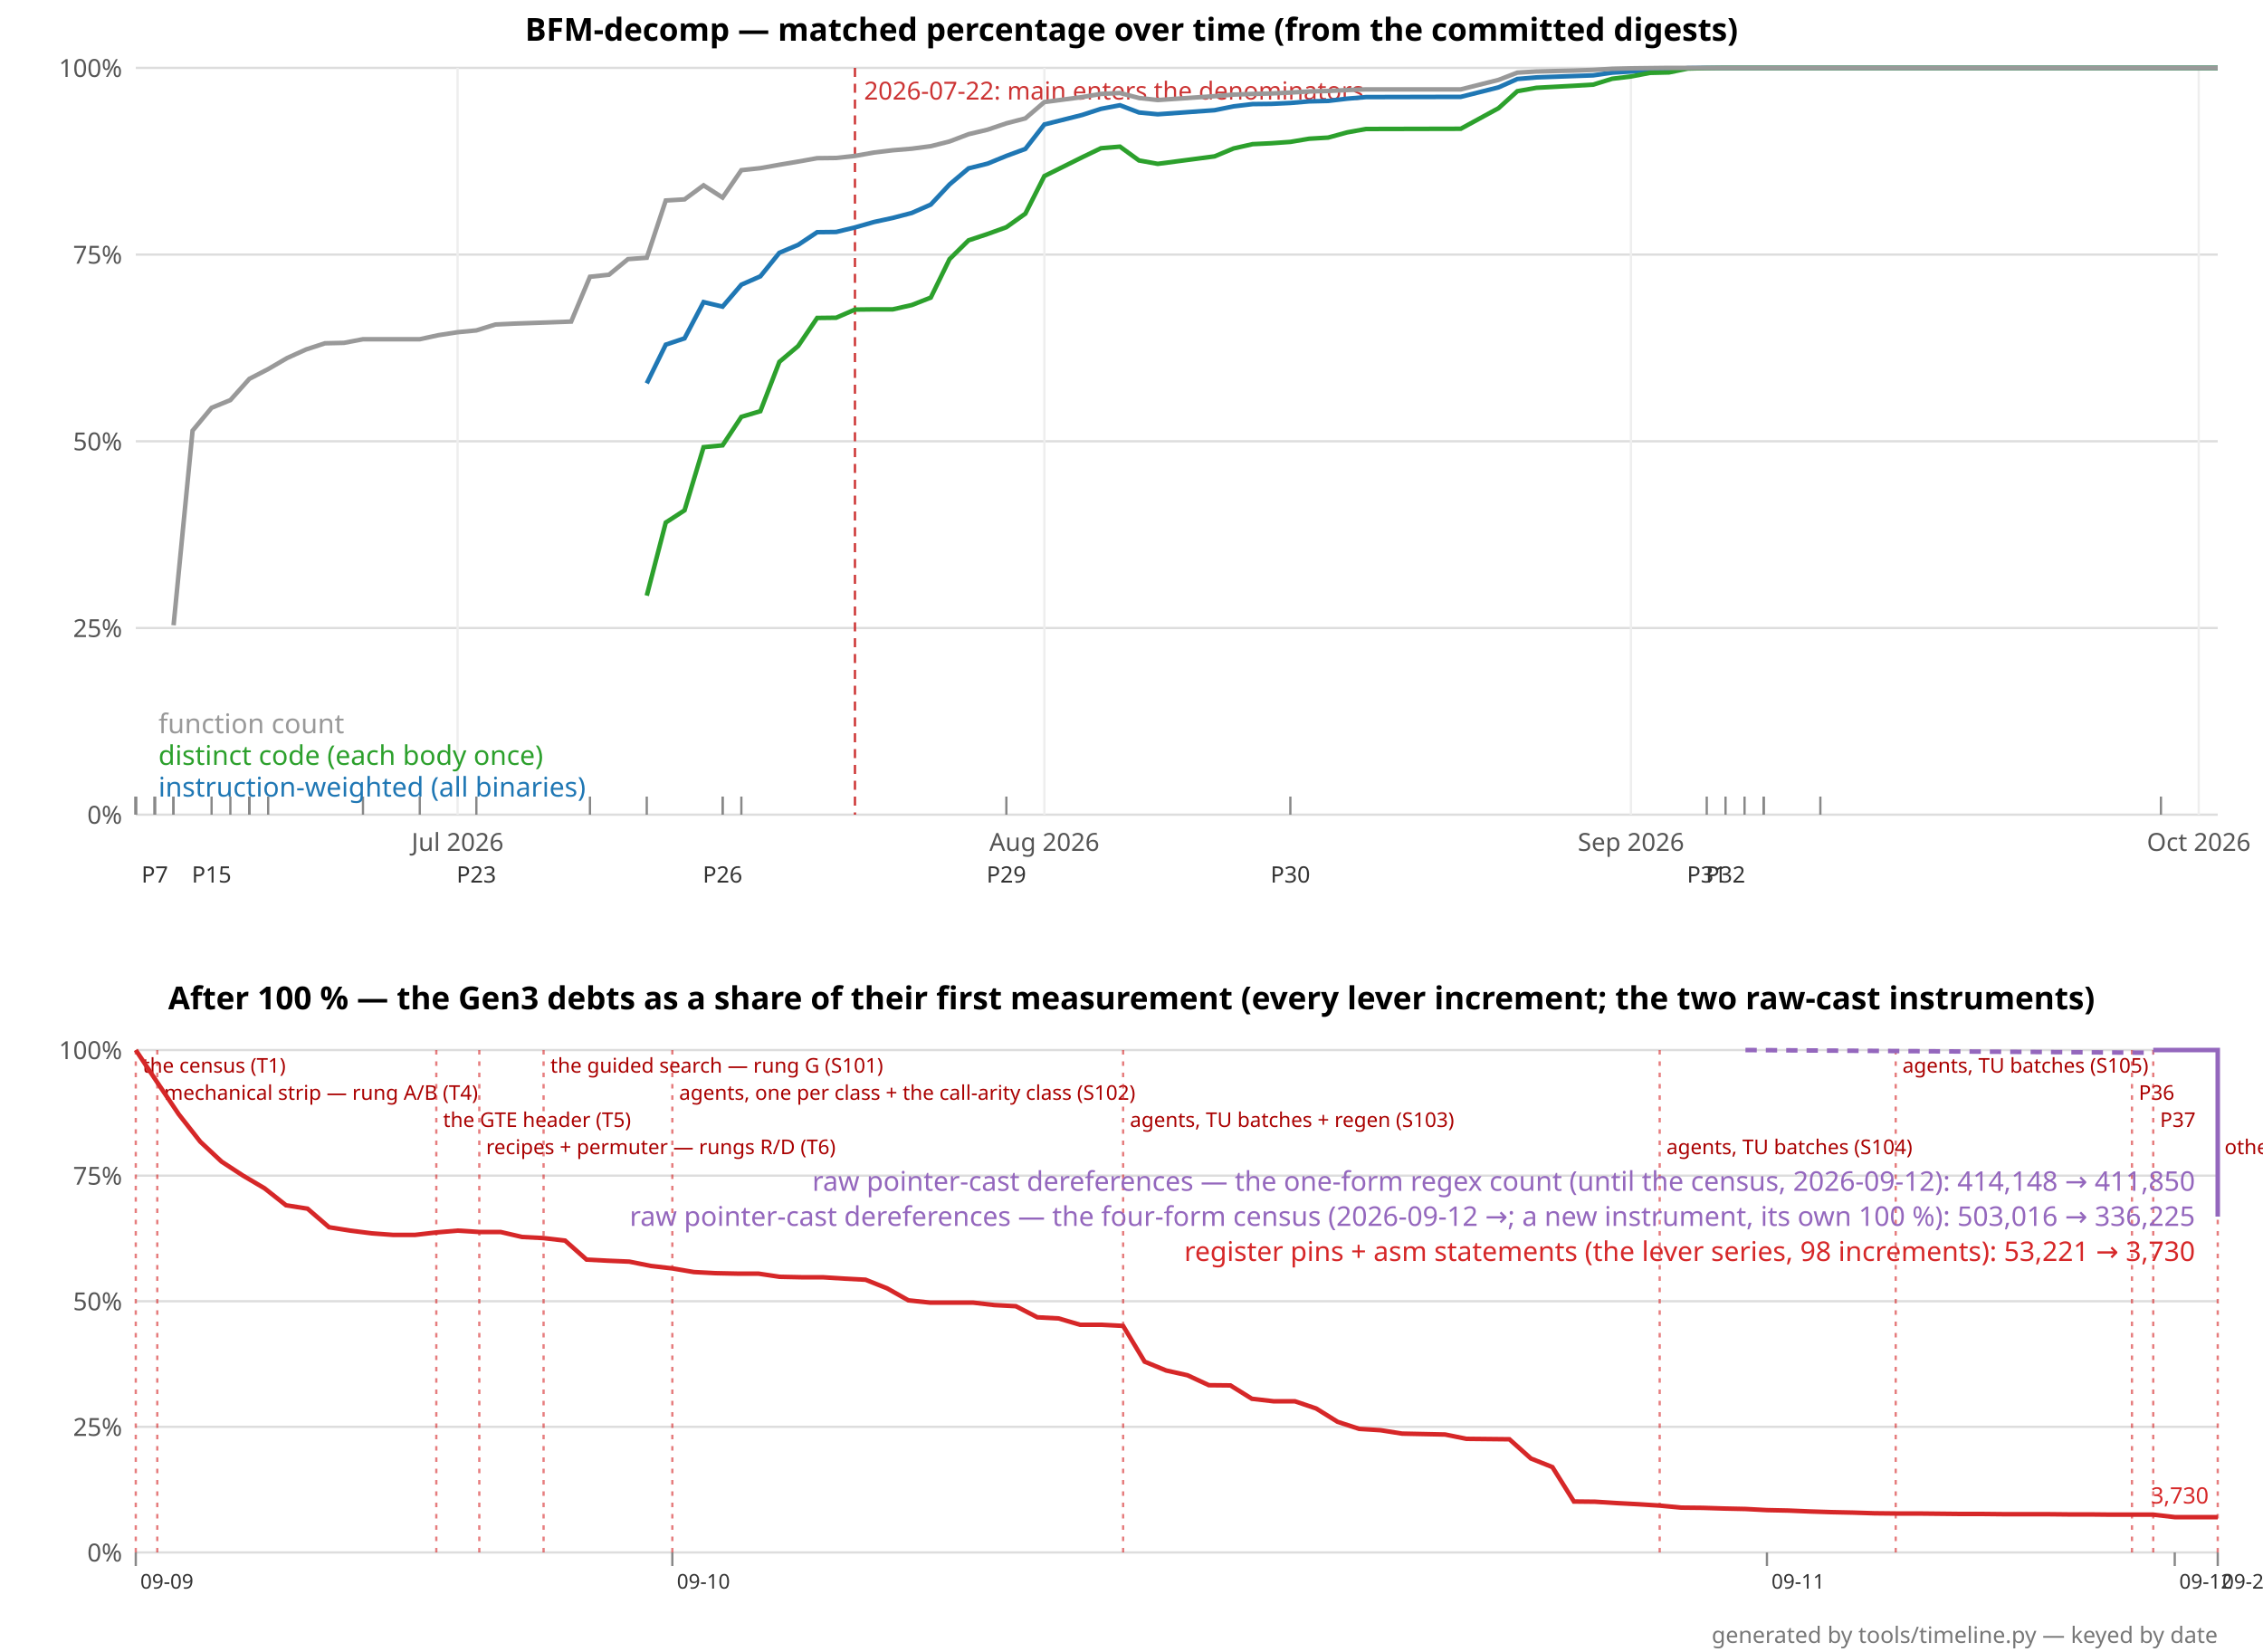
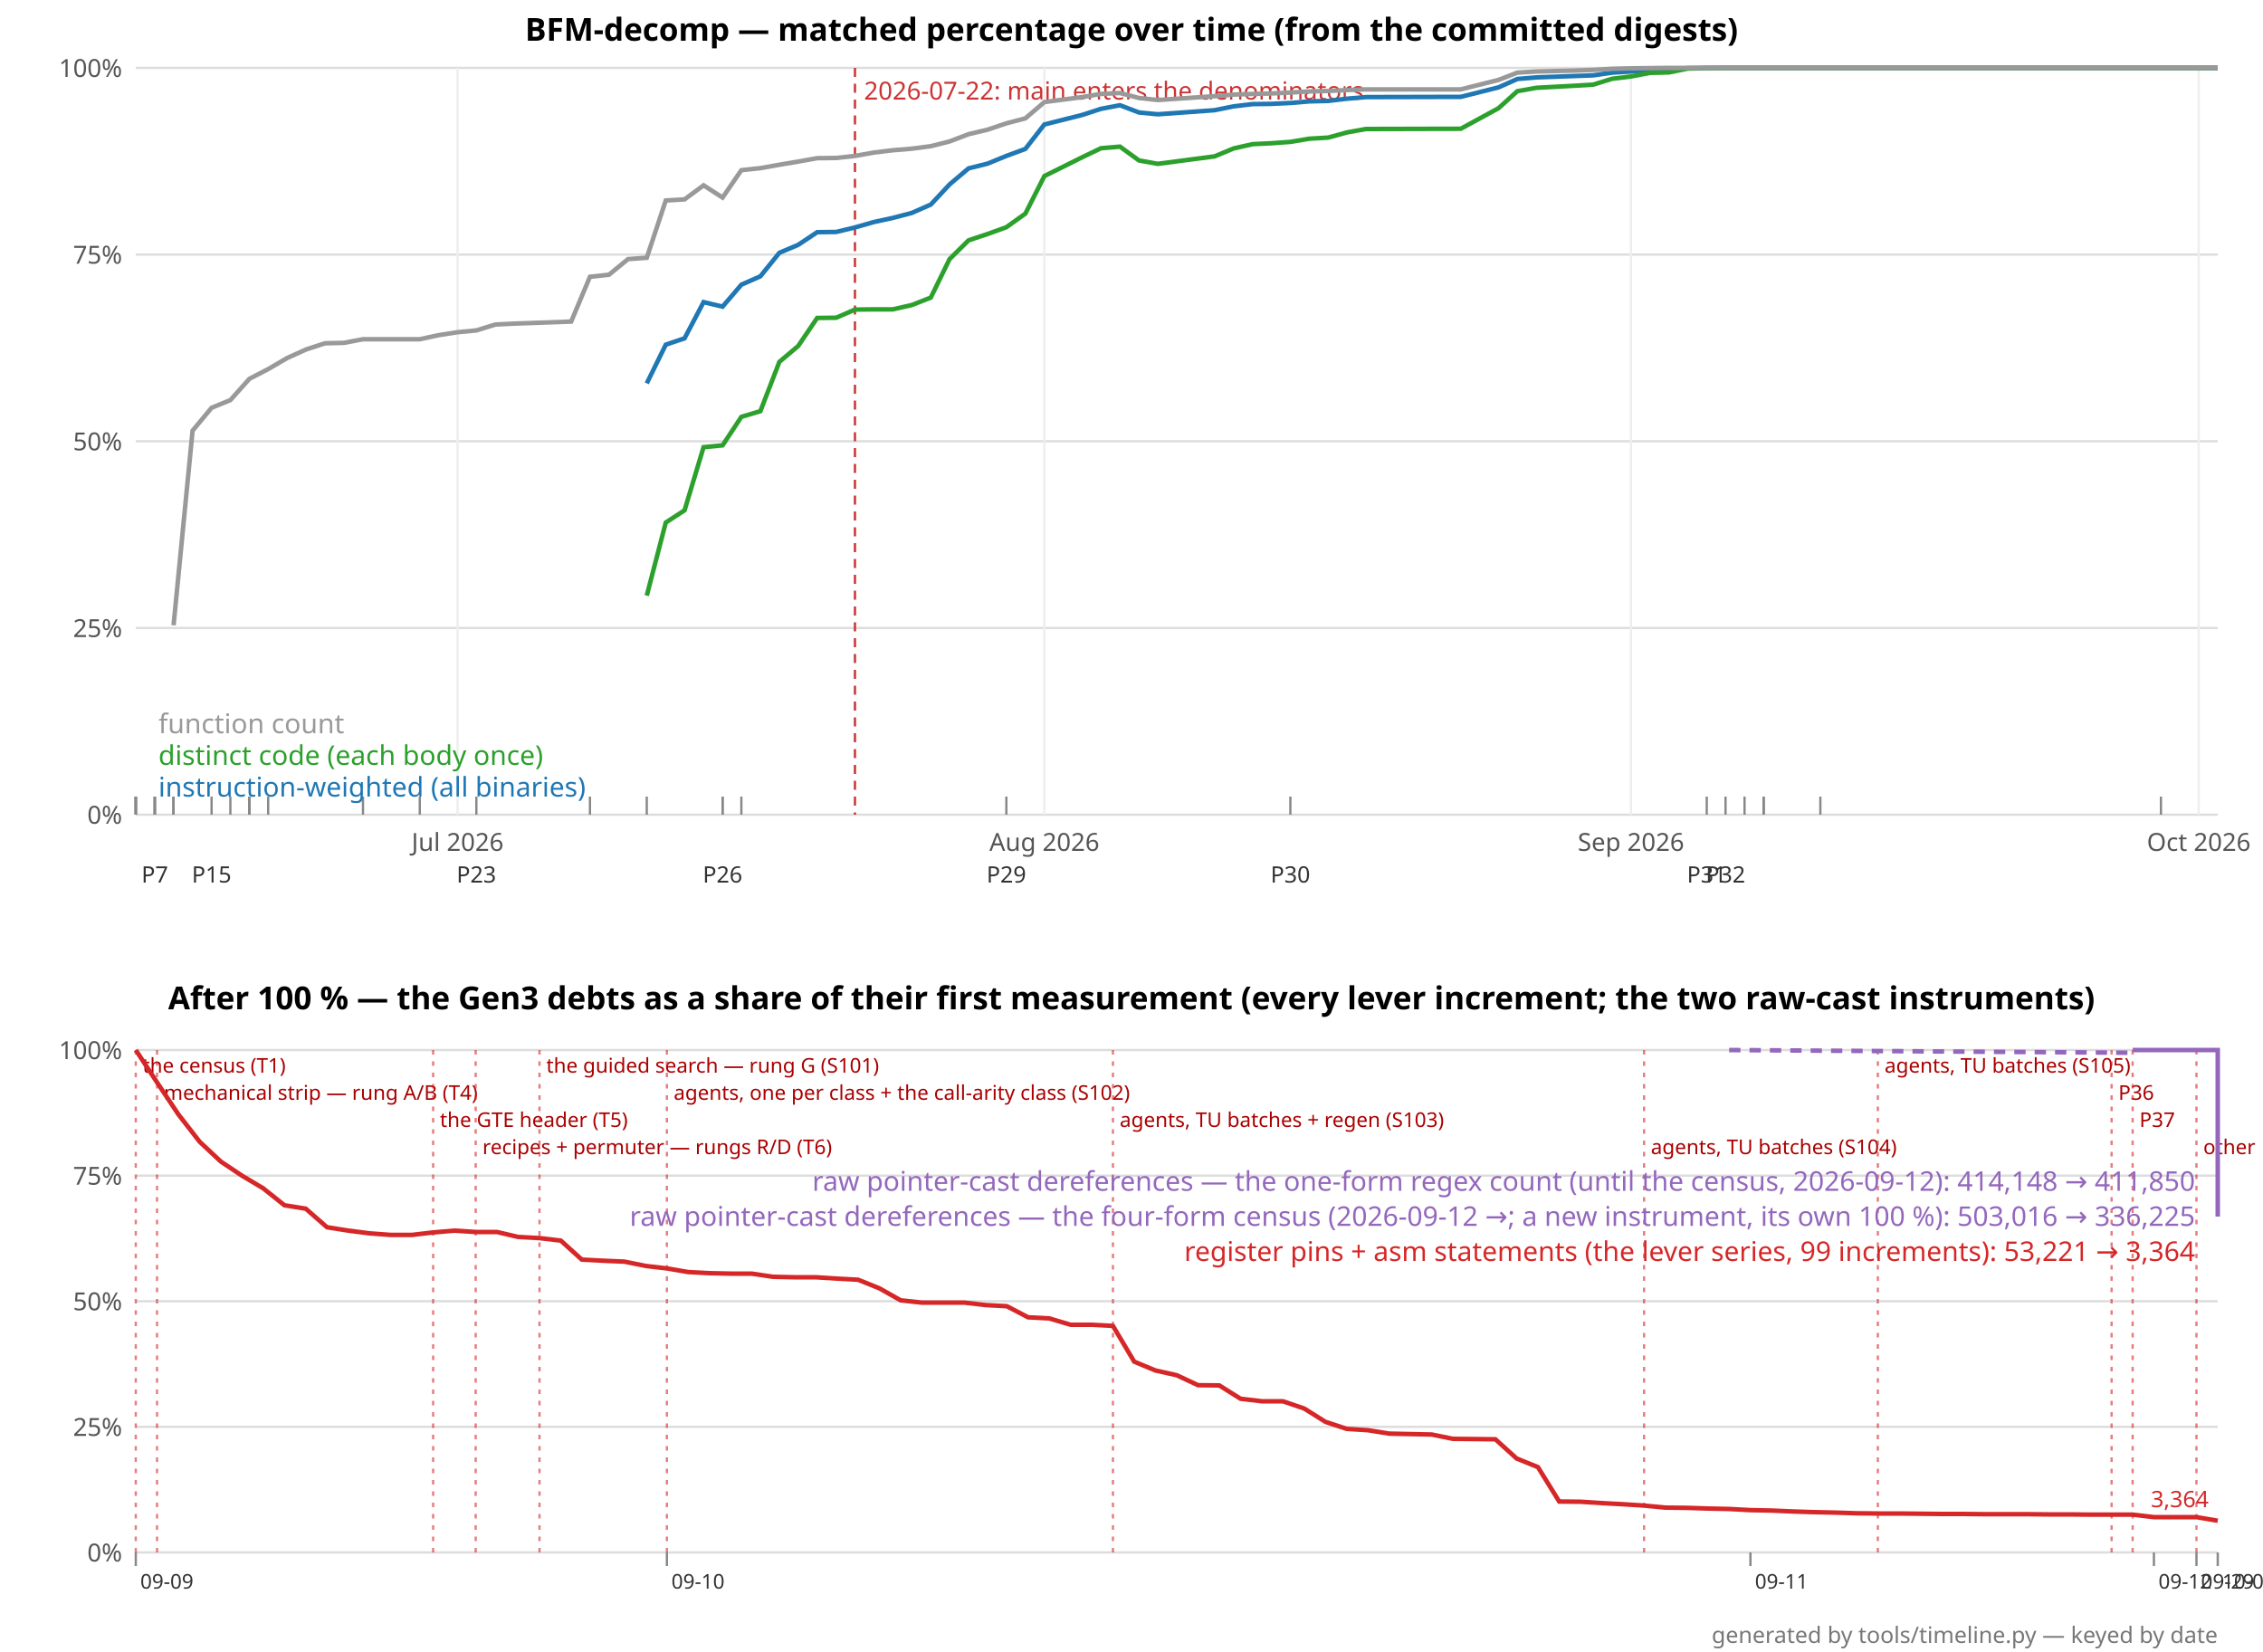
<svg xmlns="http://www.w3.org/2000/svg" width="1000" height="730" viewBox="0 0 1000 730" font-family="sans-serif">
  <rect width="1000" height="730" fill="white" />
  <text x="500" y="18" text-anchor="middle" font-size="14" font-weight="bold">BFM-decomp — matched percentage over time (from the committed digests)</text>
  <line x1="60" y1="360.0" x2="980" y2="360.0" stroke="#ddd" />
  <text x="54" y="364.0" text-anchor="end" font-size="11" fill="#555">0%</text>
  <line x1="60" y1="277.5" x2="980" y2="277.5" stroke="#ddd" />
  <text x="54" y="281.5" text-anchor="end" font-size="11" fill="#555">25%</text>
  <line x1="60" y1="195.0" x2="980" y2="195.0" stroke="#ddd" />
  <text x="54" y="199.0" text-anchor="end" font-size="11" fill="#555">50%</text>
  <line x1="60" y1="112.5" x2="980" y2="112.5" stroke="#ddd" />
  <text x="54" y="116.5" text-anchor="end" font-size="11" fill="#555">75%</text>
  <line x1="60" y1="30.0" x2="980" y2="30.0" stroke="#ddd" />
  <text x="54" y="34.0" text-anchor="end" font-size="11" fill="#555">100%</text>
  <line x1="202.2" y1="30" x2="202.2" y2="360" stroke="#eee" />
  <text x="202.2" y="376" text-anchor="middle" font-size="11" fill="#555">Jul 2026</text>
  <line x1="461.5" y1="30" x2="461.5" y2="360" stroke="#eee" />
  <text x="461.5" y="376" text-anchor="middle" font-size="11" fill="#555">Aug 2026</text>
  <line x1="720.7" y1="30" x2="720.7" y2="360" stroke="#eee" />
  <text x="720.7" y="376" text-anchor="middle" font-size="11" fill="#555">Sep 2026</text>
  <line x1="971.6" y1="30" x2="971.6" y2="360" stroke="#eee" />
  <text x="971.6" y="376" text-anchor="middle" font-size="11" fill="#555">Oct 2026</text>
  <line x1="60.0" y1="360" x2="60.0" y2="352" stroke="#888" />
  <line x1="60.0" y1="360" x2="60.0" y2="352" stroke="#888" />
  <line x1="60.0" y1="360" x2="60.0" y2="352" stroke="#888" />
  <line x1="60.0" y1="360" x2="60.0" y2="352" stroke="#888" />
  <line x1="60.0" y1="360" x2="60.0" y2="352" stroke="#888" />
  <line x1="68.4" y1="360" x2="68.4" y2="352" stroke="#888" />
  <line x1="68.4" y1="360" x2="68.4" y2="352" stroke="#888" />
  <text x="68.4" y="390" text-anchor="middle" font-size="10" fill="#333">P7</text>
  <line x1="68.4" y1="360" x2="68.4" y2="352" stroke="#888" />
  <line x1="68.4" y1="360" x2="68.4" y2="352" stroke="#888" />
  <line x1="76.7" y1="360" x2="76.7" y2="352" stroke="#888" />
  <line x1="76.7" y1="360" x2="76.7" y2="352" stroke="#888" />
  <line x1="76.7" y1="360" x2="76.7" y2="352" stroke="#888" />
  <line x1="93.5" y1="360" x2="93.5" y2="352" stroke="#888" />
  <text x="93.5" y="390" text-anchor="middle" font-size="10" fill="#333">P15</text>
  <line x1="101.8" y1="360" x2="101.8" y2="352" stroke="#888" />
  <line x1="110.2" y1="360" x2="110.2" y2="352" stroke="#888" />
  <line x1="110.2" y1="360" x2="110.2" y2="352" stroke="#888" />
  <line x1="110.2" y1="360" x2="110.2" y2="352" stroke="#888" />
  <line x1="118.5" y1="360" x2="118.5" y2="352" stroke="#888" />
  <line x1="160.4" y1="360" x2="160.4" y2="352" stroke="#888" />
  <line x1="185.5" y1="360" x2="185.5" y2="352" stroke="#888" />
  <line x1="210.5" y1="360" x2="210.5" y2="352" stroke="#888" />
  <text x="210.5" y="390" text-anchor="middle" font-size="10" fill="#333">P23</text>
  <line x1="260.7" y1="360" x2="260.7" y2="352" stroke="#888" />
  <line x1="285.8" y1="360" x2="285.8" y2="352" stroke="#888" />
  <line x1="319.3" y1="360" x2="319.3" y2="352" stroke="#888" />
  <text x="319.3" y="390" text-anchor="middle" font-size="10" fill="#333">P26</text>
  <line x1="319.3" y1="360" x2="319.3" y2="352" stroke="#888" />
  <line x1="327.6" y1="360" x2="327.6" y2="352" stroke="#888" />
  <line x1="444.7" y1="360" x2="444.7" y2="352" stroke="#888" />
  <text x="444.7" y="390" text-anchor="middle" font-size="10" fill="#333">P29</text>
  <line x1="570.2" y1="360" x2="570.2" y2="352" stroke="#888" />
  <text x="570.2" y="390" text-anchor="middle" font-size="10" fill="#333">P30</text>
  <line x1="754.2" y1="360" x2="754.2" y2="352" stroke="#888" />
  <text x="754.2" y="390" text-anchor="middle" font-size="10" fill="#333">P31</text>
  <line x1="762.5" y1="360" x2="762.5" y2="352" stroke="#888" />
  <text x="762.5" y="390" text-anchor="middle" font-size="10" fill="#333">P32</text>
  <line x1="770.9" y1="360" x2="770.9" y2="352" stroke="#888" />
  <line x1="779.3" y1="360" x2="779.3" y2="352" stroke="#888" />
  <line x1="779.3" y1="360" x2="779.3" y2="352" stroke="#888" />
  <line x1="779.3" y1="360" x2="779.3" y2="352" stroke="#888" />
  <line x1="804.4" y1="360" x2="804.4" y2="352" stroke="#888" />
  <line x1="954.9" y1="360" x2="954.9" y2="352" stroke="#888" />
  <line x1="377.8" y1="30" x2="377.8" y2="360" stroke="#c33" stroke-dasharray="4,3" />
  <text x="381.8" y="44" font-size="11" fill="#c33">2026-07-22: main enters the denominators</text>
  <polyline fill="none" stroke="#1f77b4" stroke-width="2" points="285.8,169.4 294.2,152.3 302.5,149.5 310.9,133.5 319.3,135.5 327.6,125.8 336.0,122.1 344.4,111.7 352.7,108.2 361.1,102.6 369.5,102.5 377.8,100.5 386.2,98.1 394.5,96.3 402.9,94.1 411.3,90.4 419.6,81.5 428.0,74.4 436.4,72.3 444.7,68.9 453.1,65.8 461.5,55.0 478.2,50.8 486.5,48.1 494.9,46.5 503.3,49.7 511.6,50.5 536.7,48.7 545.1,47.0 553.5,46.0 561.8,45.9 570.2,45.5 578.5,44.8 586.9,44.6 595.3,43.6 603.6,42.9 645.5,42.8 662.2,38.6 670.5,34.9 678.9,34.2 695.6,33.6 704.0,33.3 712.4,32.1 720.7,31.6 729.1,31.0 737.5,30.9 745.8,30.1 754.2,30.0 762.5,30.0 770.9,30.0 779.3,30.0 787.6,30.0 796.0,30.0 804.4,30.0 812.7,30.0 954.9,30.0 963.3,30.0 971.6,30.0 980.0,30.0" />
  <text x="70" y="352" font-size="12" fill="#1f77b4">instruction-weighted (all binaries)</text>
  <polyline fill="none" stroke="#2ca02c" stroke-width="2" points="285.8,263.2 294.2,230.9 302.5,225.5 310.9,197.6 319.3,196.8 327.6,184.2 336.0,181.7 344.4,159.9 352.7,152.9 361.1,140.5 369.5,140.4 377.8,136.8 386.2,136.7 394.5,136.7 402.9,134.8 411.3,131.5 419.6,114.5 428.0,106.2 436.4,103.4 444.7,100.4 453.1,94.4 461.5,77.8 478.2,69.5 486.5,65.5 494.9,64.8 503.3,70.9 511.6,72.4 536.7,69.1 545.1,65.6 553.5,63.7 561.8,63.3 570.2,62.7 578.5,61.3 586.9,60.8 595.3,58.5 603.6,57.0 645.5,56.9 662.2,47.8 670.5,40.3 678.9,38.8 695.6,37.9 704.0,37.4 712.4,34.8 720.7,33.8 729.1,32.2 737.5,32.0 745.8,30.3 754.2,30.1 762.5,30.0 770.9,30.0 779.3,30.0 787.6,30.0 796.0,30.0 804.4,30.0 812.7,30.0 954.9,30.0 963.3,30.0 971.6,30.0 980.0,30.0" />
  <text x="70" y="338" font-size="12" fill="#2ca02c">distinct code (each body once)</text>
  <polyline fill="none" stroke="#999" stroke-width="2" points="76.7,276.3 85.1,190.3 93.5,180.2 101.8,176.8 110.2,167.4 118.5,163.1 126.9,158.2 135.3,154.4 143.6,151.7 152.0,151.5 160.4,149.9 185.5,149.9 193.8,148.1 202.2,146.8 210.5,146.0 218.9,143.4 227.3,143.0 252.4,142.1 260.7,122.3 269.1,121.4 277.5,114.5 285.8,113.9 294.2,88.6 302.5,88.1 310.9,81.9 319.3,87.3 327.6,75.2 336.0,74.3 344.4,72.8 352.7,71.4 361.1,69.9 369.5,69.8 377.8,68.9 386.2,67.4 394.5,66.4 402.9,65.7 411.3,64.6 419.6,62.5 428.0,59.3 436.4,57.3 444.7,54.5 453.1,52.3 461.5,45.1 478.2,42.9 486.5,41.5 494.9,41.1 503.3,43.3 511.6,44.2 536.7,42.5 545.1,41.8 553.5,41.5 561.8,41.3 570.2,40.9 578.5,40.4 586.9,40.2 595.3,39.8 603.6,39.5 645.5,39.5 662.2,35.3 670.5,32.1 678.9,31.6 695.6,31.2 704.0,30.9 712.4,30.4 720.7,30.2 729.1,30.1 737.5,30.0 745.8,30.0 754.2,30.0 762.5,30.0 770.9,30.0 779.3,30.0 787.6,30.0 796.0,30.0 804.4,30.0 812.7,30.0 954.9,30.0 963.3,30.0 971.6,30.0 980.0,30.0" />
  <text x="70" y="324" font-size="12" fill="#999">function count</text>
  <text x="500" y="446" text-anchor="middle" font-size="14" font-weight="bold">After 100 % — the Gen3 debts as a share of their first measurement (every lever increment; the two raw-cast instruments)</text>
  <line x1="60" y1="686.0" x2="980" y2="686.0" stroke="#ddd" />
  <text x="54" y="690.0" text-anchor="end" font-size="11" fill="#555">0%</text>
  <line x1="60" y1="630.5" x2="980" y2="630.5" stroke="#ddd" />
  <text x="54" y="634.5" text-anchor="end" font-size="11" fill="#555">25%</text>
  <line x1="60" y1="575.0" x2="980" y2="575.0" stroke="#ddd" />
  <text x="54" y="579.0" text-anchor="end" font-size="11" fill="#555">50%</text>
  <line x1="60" y1="519.5" x2="980" y2="519.5" stroke="#ddd" />
  <text x="54" y="523.5" text-anchor="end" font-size="11" fill="#555">75%</text>
  <line x1="60" y1="464.0" x2="980" y2="464.0" stroke="#ddd" />
  <text x="54" y="468.0" text-anchor="end" font-size="11" fill="#555">100%</text>
  <line x1="60.0" y1="464" x2="60.0" y2="686" stroke="#d62728" stroke-dasharray="2,3" opacity="0.6" />
  <text x="63.0" y="474" font-size="9" fill="#a00">the census (T1)</text>
-   <line x1="69.5" y1="464" x2="69.5" y2="686" stroke="#d62728" stroke-dasharray="2,3" opacity="0.6" />
-   <text x="72.5" y="486" font-size="9" fill="#a00">mechanical strip — rung A/B (T4)</text>
-   <line x1="192.8" y1="464" x2="192.8" y2="686" stroke="#d62728" stroke-dasharray="2,3" opacity="0.6" />
-   <text x="195.8" y="498" font-size="9" fill="#a00">the GTE header (T5)</text>
-   <line x1="211.8" y1="464" x2="211.8" y2="686" stroke="#d62728" stroke-dasharray="2,3" opacity="0.6" />
-   <text x="214.8" y="510" font-size="9" fill="#a00">recipes + permuter — rungs R/D (T6)</text>
-   <line x1="240.2" y1="464" x2="240.2" y2="686" stroke="#d62728" stroke-dasharray="2,3" opacity="0.6" />
-   <text x="243.2" y="474" font-size="9" fill="#a00">the guided search — rung G (S101)</text>
-   <line x1="297.1" y1="464" x2="297.1" y2="686" stroke="#d62728" stroke-dasharray="2,3" opacity="0.6" />
-   <text x="300.1" y="486" font-size="9" fill="#a00">agents, one per class + the call-arity class (S102)</text>
-   <line x1="496.3" y1="464" x2="496.3" y2="686" stroke="#d62728" stroke-dasharray="2,3" opacity="0.6" />
-   <text x="499.3" y="498" font-size="9" fill="#a00">agents, TU batches + regen (S103)</text>
-   <line x1="733.4" y1="464" x2="733.4" y2="686" stroke="#d62728" stroke-dasharray="2,3" opacity="0.6" />
-   <text x="736.4" y="510" font-size="9" fill="#a00">agents, TU batches (S104)</text>
-   <line x1="837.7" y1="464" x2="837.7" y2="686" stroke="#d62728" stroke-dasharray="2,3" opacity="0.6" />
-   <text x="840.7" y="474" font-size="9" fill="#a00">agents, TU batches (S105)</text>
-   <line x1="942.1" y1="464" x2="942.1" y2="686" stroke="#d62728" stroke-dasharray="2,3" opacity="0.6" />
-   <text x="945.1" y="486" font-size="9" fill="#a00">P36</text>
-   <line x1="951.5" y1="464" x2="951.5" y2="686" stroke="#d62728" stroke-dasharray="2,3" opacity="0.6" />
-   <text x="954.5" y="498" font-size="9" fill="#a00">P37</text>
-   <line x1="980.0" y1="464" x2="980.0" y2="686" stroke="#d62728" stroke-dasharray="2,3" opacity="0.6" />
-   <text x="983.0" y="510" font-size="9" fill="#a00">other</text>
+   <line x1="69.4" y1="464" x2="69.4" y2="686" stroke="#d62728" stroke-dasharray="2,3" opacity="0.6" />
+   <text x="72.4" y="486" font-size="9" fill="#a00">mechanical strip — rung A/B (T4)</text>
+   <line x1="191.4" y1="464" x2="191.4" y2="686" stroke="#d62728" stroke-dasharray="2,3" opacity="0.6" />
+   <text x="194.4" y="498" font-size="9" fill="#a00">the GTE header (T5)</text>
+   <line x1="210.2" y1="464" x2="210.2" y2="686" stroke="#d62728" stroke-dasharray="2,3" opacity="0.6" />
+   <text x="213.2" y="510" font-size="9" fill="#a00">recipes + permuter — rungs R/D (T6)</text>
+   <line x1="238.4" y1="464" x2="238.4" y2="686" stroke="#d62728" stroke-dasharray="2,3" opacity="0.6" />
+   <text x="241.4" y="474" font-size="9" fill="#a00">the guided search — rung G (S101)</text>
+   <line x1="294.7" y1="464" x2="294.7" y2="686" stroke="#d62728" stroke-dasharray="2,3" opacity="0.6" />
+   <text x="297.7" y="486" font-size="9" fill="#a00">agents, one per class + the call-arity class (S102)</text>
+   <line x1="491.8" y1="464" x2="491.8" y2="686" stroke="#d62728" stroke-dasharray="2,3" opacity="0.6" />
+   <text x="494.8" y="498" font-size="9" fill="#a00">agents, TU batches + regen (S103)</text>
+   <line x1="726.5" y1="464" x2="726.5" y2="686" stroke="#d62728" stroke-dasharray="2,3" opacity="0.6" />
+   <text x="729.5" y="510" font-size="9" fill="#a00">agents, TU batches (S104)</text>
+   <line x1="829.8" y1="464" x2="829.8" y2="686" stroke="#d62728" stroke-dasharray="2,3" opacity="0.6" />
+   <text x="832.8" y="474" font-size="9" fill="#a00">agents, TU batches (S105)</text>
+   <line x1="933.1" y1="464" x2="933.1" y2="686" stroke="#d62728" stroke-dasharray="2,3" opacity="0.6" />
+   <text x="936.1" y="486" font-size="9" fill="#a00">P36</text>
+   <line x1="942.4" y1="464" x2="942.4" y2="686" stroke="#d62728" stroke-dasharray="2,3" opacity="0.6" />
+   <text x="945.4" y="498" font-size="9" fill="#a00">P37</text>
+   <line x1="970.6" y1="464" x2="970.6" y2="686" stroke="#d62728" stroke-dasharray="2,3" opacity="0.6" />
+   <text x="973.6" y="510" font-size="9" fill="#a00">other</text>
  <line x1="60.0" y1="686" x2="60.0" y2="692" stroke="#888" />
  <text x="62.0" y="702" font-size="9" fill="#333">09-09</text>
-   <line x1="297.1" y1="686" x2="297.1" y2="692" stroke="#888" />
-   <text x="299.1" y="702" font-size="9" fill="#333">09-10</text>
-   <line x1="780.8" y1="686" x2="780.8" y2="692" stroke="#888" />
-   <text x="782.8" y="702" font-size="9" fill="#333">09-11</text>
-   <line x1="961.0" y1="686" x2="961.0" y2="692" stroke="#888" />
-   <text x="963.0" y="702" font-size="9" fill="#333">09-12</text>
+   <line x1="294.7" y1="686" x2="294.7" y2="692" stroke="#888" />
+   <text x="296.7" y="702" font-size="9" fill="#333">09-10</text>
+   <line x1="773.5" y1="686" x2="773.5" y2="692" stroke="#888" />
+   <text x="775.5" y="702" font-size="9" fill="#333">09-11</text>
+   <line x1="951.8" y1="686" x2="951.8" y2="692" stroke="#888" />
+   <text x="953.8" y="702" font-size="9" fill="#333">09-12</text>
+   <line x1="970.6" y1="686" x2="970.6" y2="692" stroke="#888" />
+   <text x="972.6" y="702" font-size="9" fill="#333">09-29</text>
  <line x1="980.0" y1="686" x2="980.0" y2="692" stroke="#888" />
-   <text x="982.0" y="702" font-size="9" fill="#333">09-29</text>
-   <polyline fill="none" stroke="#d62728" stroke-width="2" points="60.0,464.0 69.5,478.3 79.0,492.4 88.5,504.5 97.9,513.3 107.4,519.5 116.9,525.1 126.4,532.6 135.9,534.1 145.4,542.3 154.8,543.8 164.3,545.0 173.8,545.7 183.3,545.7 192.8,544.6 202.3,543.8 211.8,544.4 221.2,544.4 230.7,546.6 240.2,547.1 249.7,548.2 259.2,556.6 268.7,557.1 278.1,557.5 287.6,559.4 297.1,560.5 306.6,562.1 316.1,562.6 325.6,562.8 335.1,562.8 344.5,564.2 354.0,564.4 363.5,564.4 373.0,565.0 382.5,565.5 392.0,569.3 401.4,574.6 410.9,575.6 420.4,575.6 429.9,575.6 439.4,576.7 448.9,577.2 458.4,582.1 467.8,582.6 477.3,585.4 486.8,585.4 496.3,585.9 505.8,601.7 515.3,605.6 524.7,607.7 534.2,612.1 543.7,612.2 553.2,618.1 562.7,619.2 572.2,619.2 581.6,622.4 591.1,628.3 600.6,631.4 610.1,632.0 619.6,633.5 629.1,633.7 638.6,633.9 648.0,635.8 657.5,635.9 667.0,636.0 676.5,644.5 686.0,648.3 695.5,663.5 704.9,663.6 714.4,664.2 723.9,664.7 733.4,665.3 742.9,666.2 752.4,666.3 761.9,666.6 771.3,666.8 780.8,667.3 790.3,667.5 799.8,667.9 809.3,668.2 818.8,668.4 828.2,668.7 837.7,668.8 847.2,668.8 856.7,668.9 866.2,669.0 875.7,669.0 885.2,669.1 894.6,669.1 904.1,669.1 913.6,669.2 923.1,669.2 932.6,669.3 942.1,669.3 951.5,669.3 961.0,670.4 970.5,670.4 980.0,670.4" />
-   <text x="976.0" y="664.4" text-anchor="end" font-size="10" fill="#d62728">3,730</text>
-   <text x="970" y="557.2" text-anchor="end" font-size="12" fill="#d62728">register pins + asm statements (the lever series, 98 increments): 53,221 → 3,730</text>
-   <polyline fill="none" stroke="#9467bd" stroke-width="2" stroke-dasharray="5,4" points="771.3,464.0 951.5,465.2" />
+   <text x="982.0" y="702" font-size="9" fill="#333">10-02</text>
+   <polyline fill="none" stroke="#d62728" stroke-width="2" points="60.0,464.0 69.4,478.3 78.8,492.4 88.2,504.5 97.6,513.3 106.9,519.5 116.3,525.1 125.7,532.6 135.1,534.1 144.5,542.3 153.9,543.8 163.3,545.0 172.7,545.7 182.0,545.7 191.4,544.6 200.8,543.8 210.2,544.4 219.6,544.4 229.0,546.6 238.4,547.1 247.8,548.2 257.1,556.6 266.5,557.1 275.9,557.5 285.3,559.4 294.7,560.5 304.1,562.1 313.5,562.6 322.9,562.8 332.2,562.8 341.6,564.2 351.0,564.4 360.4,564.4 369.8,565.0 379.2,565.5 388.6,569.3 398.0,574.6 407.3,575.6 416.7,575.6 426.1,575.6 435.5,576.7 444.9,577.2 454.3,582.1 463.7,582.6 473.1,585.4 482.4,585.4 491.8,585.9 501.2,601.7 510.6,605.6 520.0,607.7 529.4,612.1 538.8,612.2 548.2,618.1 557.6,619.2 566.9,619.2 576.3,622.4 585.7,628.3 595.1,631.4 604.5,632.0 613.9,633.5 623.3,633.7 632.7,633.9 642.0,635.8 651.4,635.9 660.8,636.0 670.2,644.5 679.6,648.3 689.0,663.5 698.4,663.6 707.8,664.2 717.1,664.7 726.5,665.3 735.9,666.2 745.3,666.3 754.7,666.6 764.1,666.8 773.5,667.3 782.9,667.5 792.2,667.9 801.6,668.2 811.0,668.4 820.4,668.7 829.8,668.8 839.2,668.8 848.6,668.9 858.0,669.0 867.3,669.0 876.7,669.1 886.1,669.1 895.5,669.1 904.9,669.2 914.3,669.2 923.7,669.3 933.1,669.3 942.4,669.3 951.8,670.4 961.2,670.4 970.6,670.4 980.0,672.0" />
+   <text x="976.0" y="666.0" text-anchor="end" font-size="10" fill="#d62728">3,364</text>
+   <text x="970" y="557.2" text-anchor="end" font-size="12" fill="#d62728">register pins + asm statements (the lever series, 99 increments): 53,221 → 3,364</text>
+   <polyline fill="none" stroke="#9467bd" stroke-width="2" stroke-dasharray="5,4" points="764.1,464.0 942.4,465.2" />
  <text x="970" y="526.2" text-anchor="end" font-size="12" fill="#9467bd">raw pointer-cast dereferences — the one-form regex count (until the census, 2026-09-12): 414,148 → 411,850</text>
-   <polyline fill="none" stroke="#9467bd" stroke-width="2" stroke-dasharray="" points="951.5,464.0 970.5,464.0 970.5,464.0 970.5,464.0 980.0,464.0 980.0,537.6 980.0,537.6 980.0,537.6 980.0,537.6 980.0,537.6" />
+   <polyline fill="none" stroke="#9467bd" stroke-width="2" stroke-dasharray="" points="942.4,464.0 961.2,464.0 961.2,464.0 961.2,464.0 980.0,464.0 980.0,537.6 980.0,537.6 980.0,537.6 980.0,537.6 980.0,537.6 980.0,537.6" />
  <text x="970" y="541.7" text-anchor="end" font-size="12" fill="#9467bd">raw pointer-cast dereferences — the four-form census (2026-09-12 →; a new instrument, its own 100 %): 503,016 → 336,225</text>
  <text x="980" y="726" text-anchor="end" font-size="10" fill="#777">generated by tools/timeline.py — keyed by date</text>
</svg>
